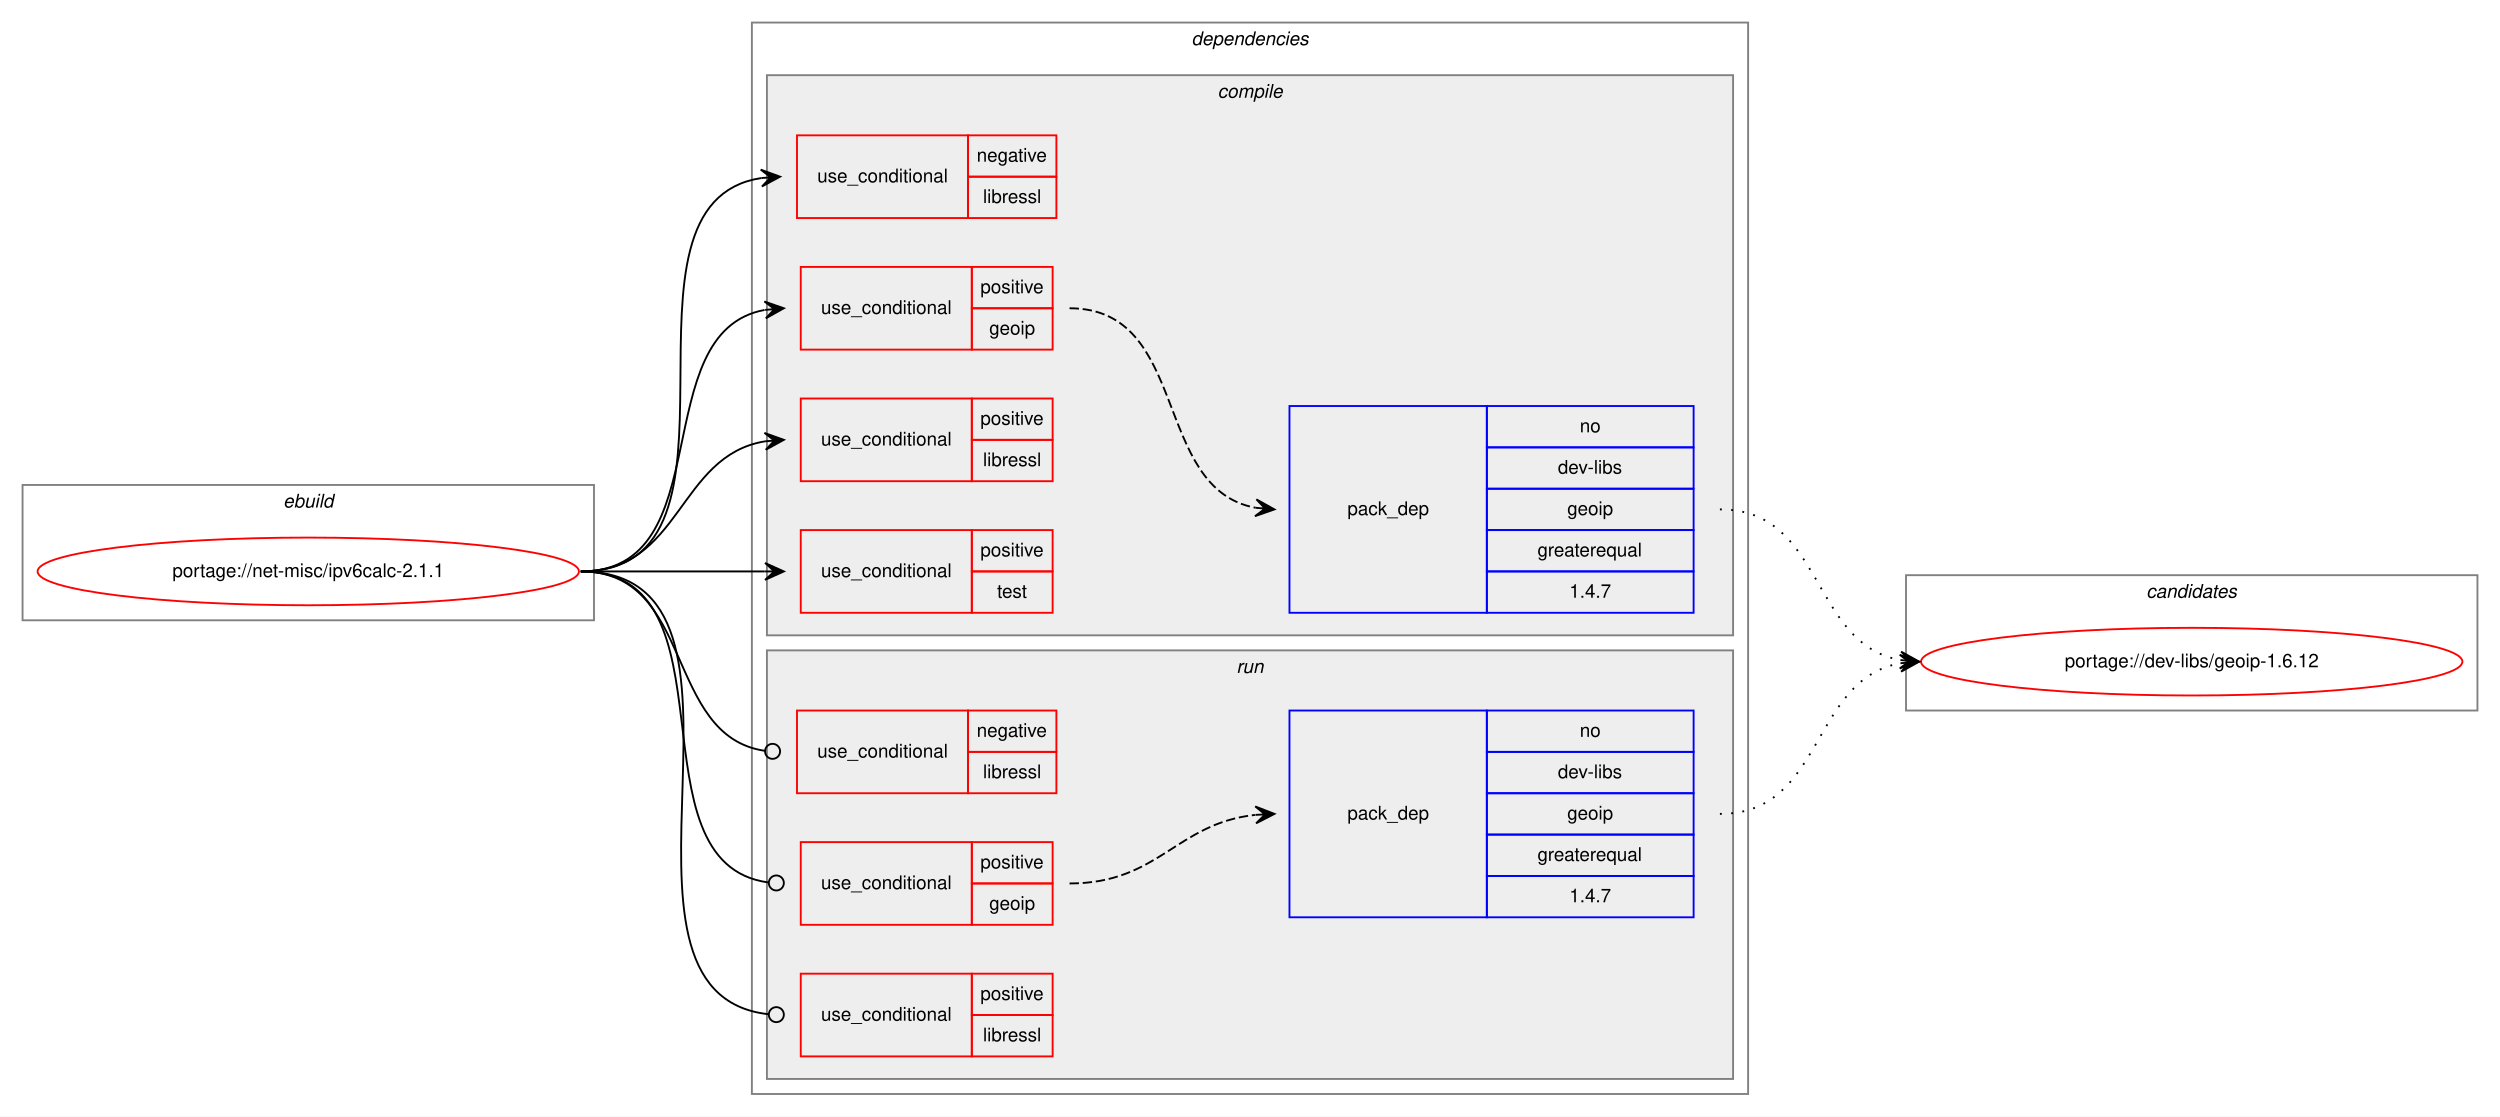
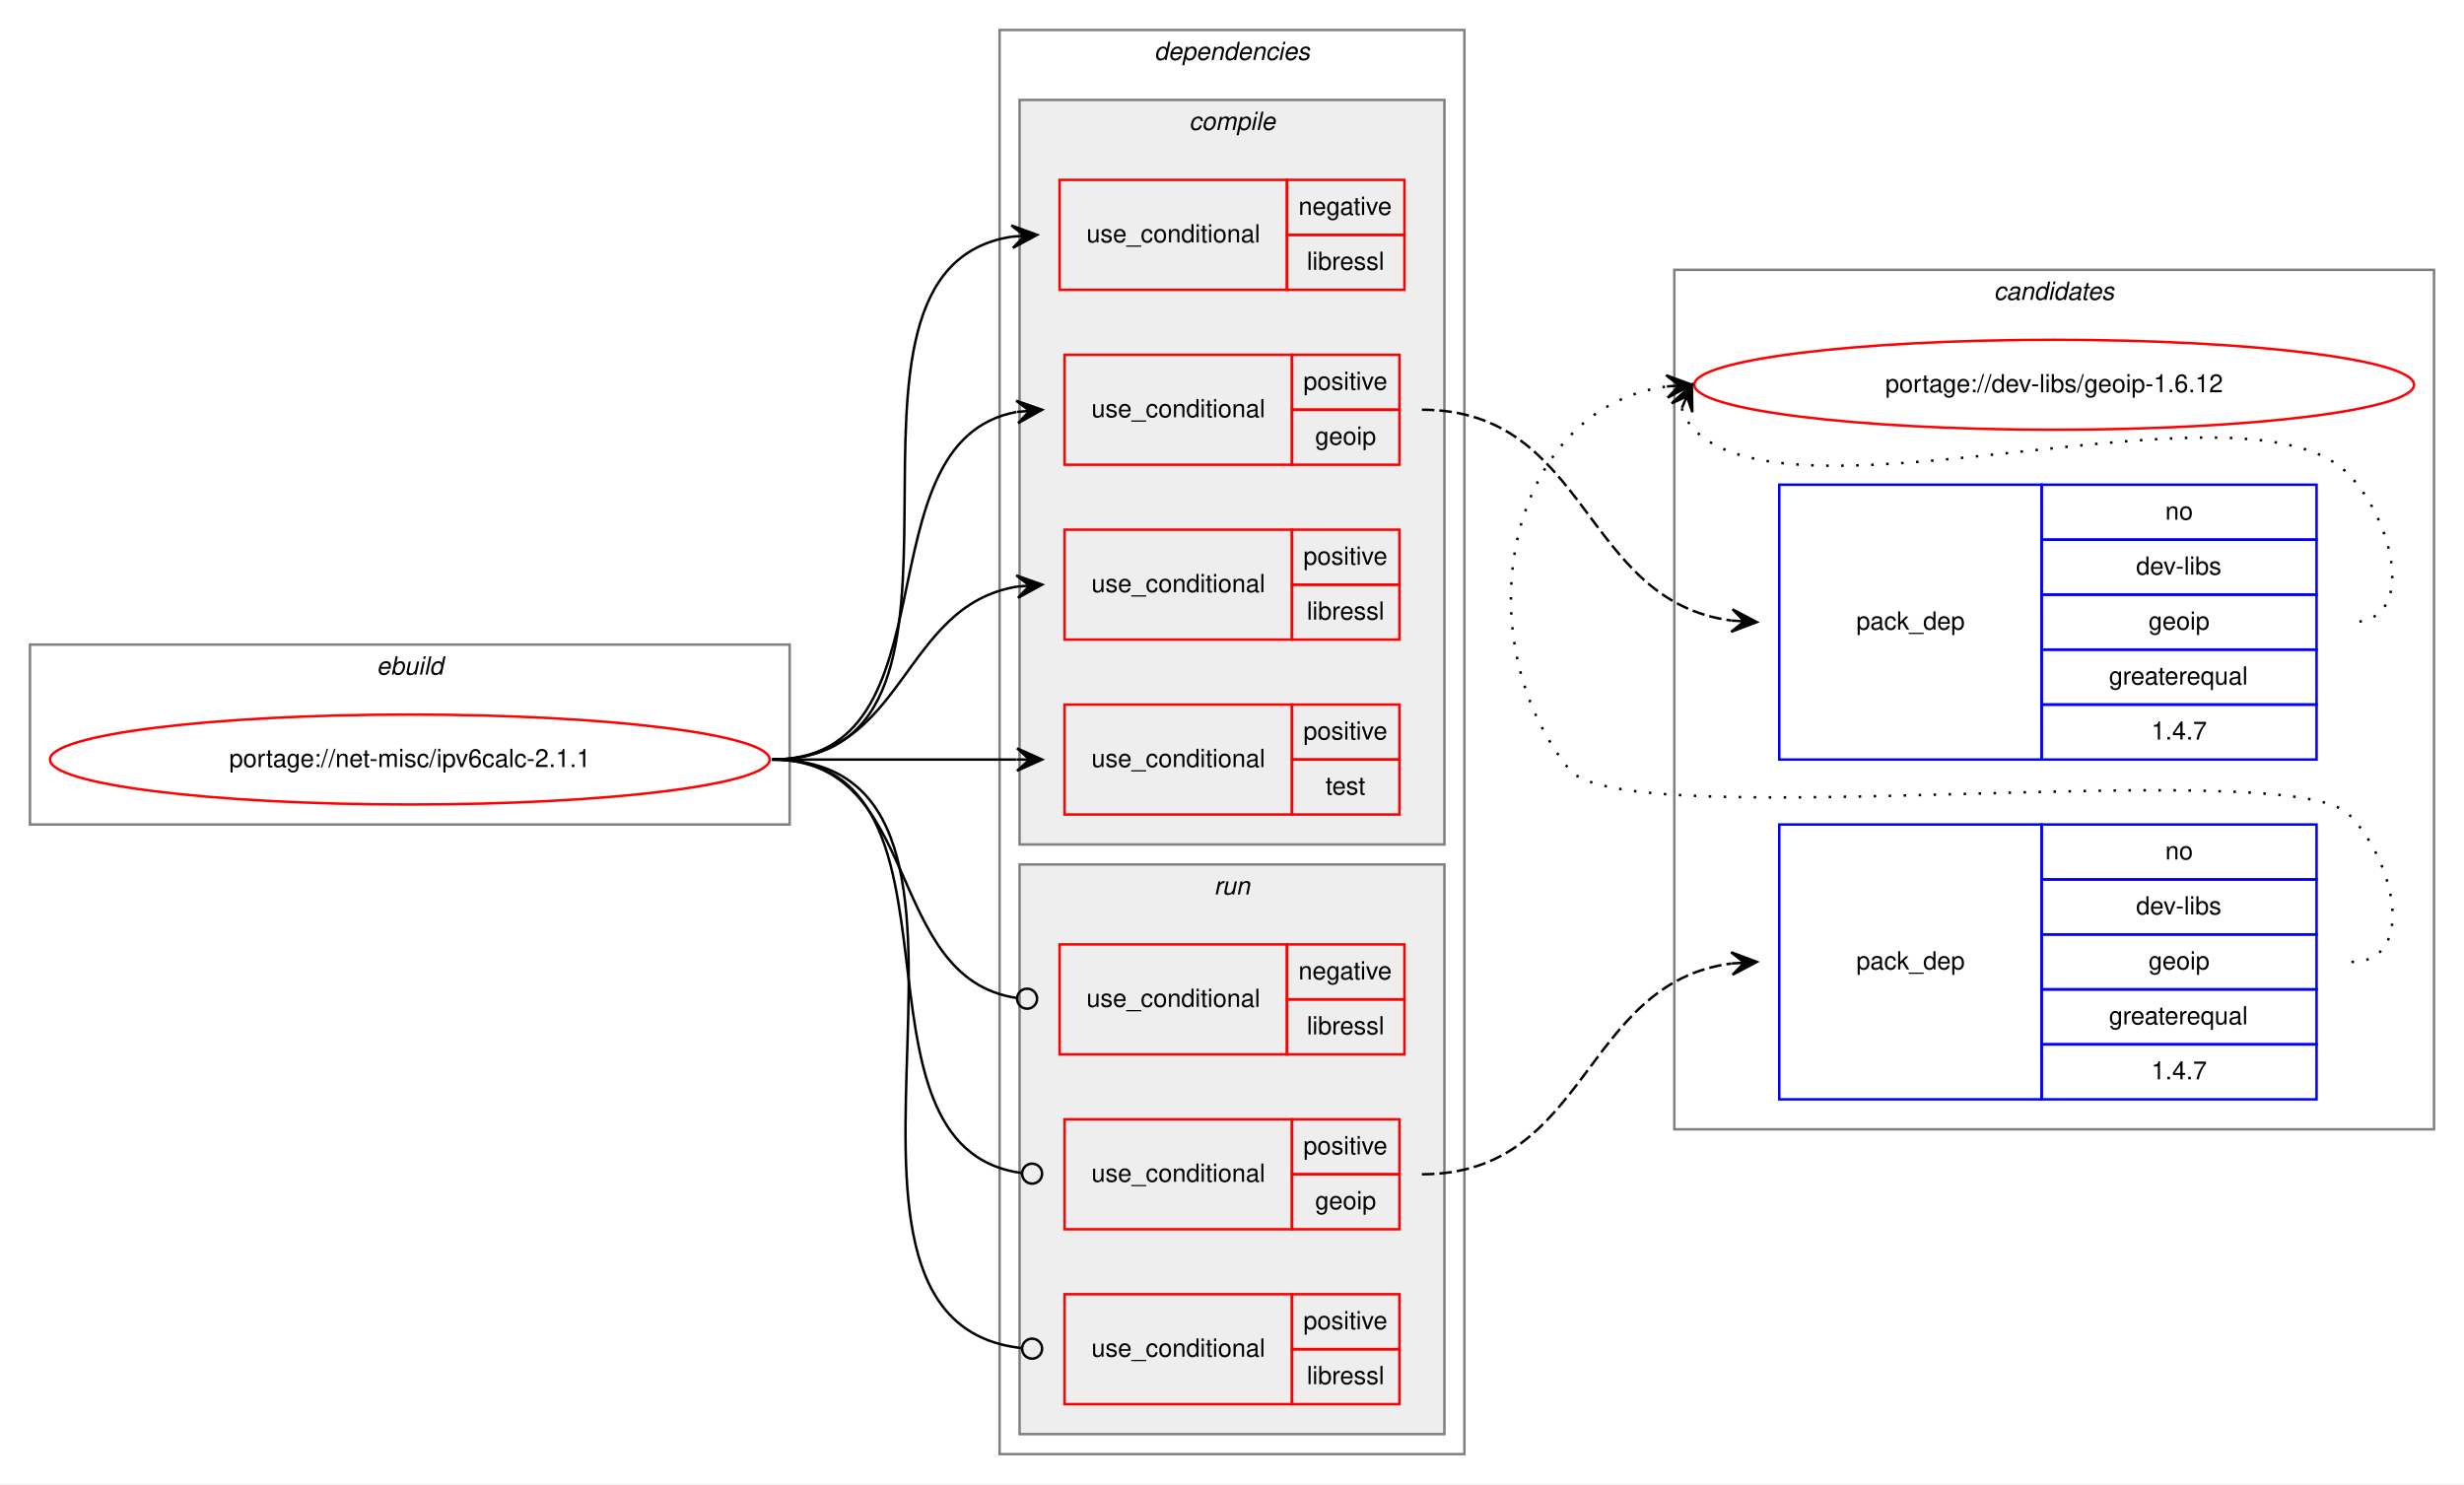
- <svg xmlns="http://www.w3.org/2000/svg" xmlns:xlink="http://www.w3.org/1999/xlink" width="1330pt" height="594pt" viewBox="0.00 0.00 1330.00 594.00">
+ <svg xmlns="http://www.w3.org/2000/svg" xmlns:xlink="http://www.w3.org/1999/xlink" width="986pt" height="594pt" viewBox="0.00 0.00 986.00 594.00">
  <g id="graph0" class="graph" transform="scale(1 1) rotate(0) translate(4 590)">
-     <polygon fill="white" stroke="transparent" points="-4,4 -4,-590 1326,-590 1326,4 -4,4" />
+     <polygon fill="white" stroke="transparent" points="-4,4 -4,-590 982,-590 982,4 -4,4" />
+     <g id="clust15" class="cluster">
+       <polygon fill="none" stroke="gray" points="666,-138 666,-482 970,-482 970,-138 666,-138" />
+       <text text-anchor="start" x="793.82" y="-470" font-family="Helvetica,sans-Serif" font-style="italic" font-size="10.00">candidates</text>
+     </g>
    <g id="clust1" class="cluster">
      <polygon fill="none" stroke="gray" points="8,-260 8,-332 312,-332 312,-260 8,-260" />
      <text text-anchor="start" x="146.66" y="-320" font-family="Helvetica,sans-Serif" font-style="italic" font-size="10.00">ebuild</text>
    </g>
    <g id="clust2" class="cluster">
-       <polygon fill="none" stroke="gray" points="396,-8 396,-578 926,-578 926,-8 396,-8" />
-       <text text-anchor="start" x="629.88" y="-566" font-family="Helvetica,sans-Serif" font-style="italic" font-size="10.00">dependencies</text>
+       <polygon fill="none" stroke="gray" points="396,-8 396,-578 582,-578 582,-8 396,-8" />
+       <text text-anchor="start" x="457.88" y="-566" font-family="Helvetica,sans-Serif" font-style="italic" font-size="10.00">dependencies</text>
+     </g>
+     <g id="clust10" class="cluster">
+       <polygon fill="#eeeeee" stroke="gray" points="404,-16 404,-244 574,-244 574,-16 404,-16" />
+       <text text-anchor="start" x="481.78" y="-232" font-family="Helvetica,sans-Serif" font-style="italic" font-size="10.00">run</text>
    </g>
    <g id="clust3" class="cluster">
-       <polygon fill="#eeeeee" stroke="gray" points="404,-252 404,-550 918,-550 918,-252 404,-252" />
-       <text text-anchor="start" x="643.78" y="-538" font-family="Helvetica,sans-Serif" font-style="italic" font-size="10.00">compile</text>
-     </g>
-     <g id="clust10" class="cluster">
-       <polygon fill="#eeeeee" stroke="gray" points="404,-16 404,-244 918,-244 918,-16 404,-16" />
-       <text text-anchor="start" x="653.78" y="-232" font-family="Helvetica,sans-Serif" font-style="italic" font-size="10.00">run</text>
-     </g>
-     <g id="clust15" class="cluster">
-       <polygon fill="none" stroke="gray" points="1010,-212 1010,-284 1314,-284 1314,-212 1010,-212" />
-       <text text-anchor="start" x="1137.82" y="-272" font-family="Helvetica,sans-Serif" font-style="italic" font-size="10.00">candidates</text>
+       <polygon fill="#eeeeee" stroke="gray" points="404,-252 404,-550 574,-550 574,-252 404,-252" />
+       <text text-anchor="start" x="471.78" y="-538" font-family="Helvetica,sans-Serif" font-style="italic" font-size="10.00">compile</text>
    </g>
    <g id="node1" class="node">
      <g id="a_node1">
        <a xlink:href="../net-misc/ipv6calc-2.1.1.svg" xlink:title="portage://net-misc/ipv6calc-2.1.1">
          <ellipse fill="none" stroke="red" cx="160" cy="-286" rx="144" ry="18" />
          <text text-anchor="middle" x="160" y="-283" font-family="Helvetica,sans-Serif" font-size="10.00">portage://net-misc/ipv6calc-2.1.1</text>
        </a>
      </g>
    </g>
    <g id="node2" class="node">
      <polygon fill="none" stroke="red" points="420,-474 420,-518 511,-518 511,-474 420,-474" />
      <text text-anchor="start" x="430.77" y="-493" font-family="Helvetica,sans-Serif" font-size="10.00">use_conditional</text>
      <polygon fill="none" stroke="red" points="511,-496 511,-518 558,-518 558,-496 511,-496" />
      <text text-anchor="start" x="515.6" y="-504" font-family="Helvetica,sans-Serif" font-size="10.00">negative</text>
      <polygon fill="none" stroke="red" points="511,-474 511,-496 558,-496 558,-474 511,-474" />
      <text text-anchor="start" x="518.95" y="-482" font-family="Helvetica,sans-Serif" font-size="10.00">libressl</text>
    </g>
    <g id="edge1" class="edge">
      <path fill="none" stroke="black" d="M305,-286C405.98,-286 313.26,-481.89 400.99,-495.28" />
      <polygon fill="black" stroke="black" points="411,-496 400.7,-499.77 406.01,-495.64 401.03,-495.28 401.03,-495.28 401.03,-495.28 406.01,-495.64 401.35,-490.79 411,-496 411,-496" />
    </g>
    <g id="node3" class="node">
      <polygon fill="none" stroke="red" points="422,-404 422,-448 513,-448 513,-404 422,-404" />
      <text text-anchor="start" x="432.77" y="-423" font-family="Helvetica,sans-Serif" font-size="10.00">use_conditional</text>
      <polygon fill="none" stroke="red" points="513,-426 513,-448 556,-448 556,-426 513,-426" />
      <text text-anchor="start" x="517.55" y="-434" font-family="Helvetica,sans-Serif" font-size="10.00">positive</text>
      <polygon fill="none" stroke="red" points="513,-404 513,-426 556,-426 556,-404 513,-404" />
      <text text-anchor="start" x="522.27" y="-412" font-family="Helvetica,sans-Serif" font-size="10.00">geoip</text>
    </g>
    <g id="edge3" class="edge">
      <path fill="none" stroke="black" d="M305,-286C379.9,-286 338.74,-413.18 402.76,-425.11" />
      <polygon fill="black" stroke="black" points="413,-426 402.65,-429.61 408.02,-425.56 403.04,-425.13 403.04,-425.13 403.04,-425.13 408.02,-425.56 403.43,-420.65 413,-426 413,-426" />
    </g>
    <g id="node5" class="node">
      <polygon fill="none" stroke="red" points="422,-334 422,-378 513,-378 513,-334 422,-334" />
      <text text-anchor="start" x="432.77" y="-353" font-family="Helvetica,sans-Serif" font-size="10.00">use_conditional</text>
      <polygon fill="none" stroke="red" points="513,-356 513,-378 556,-378 556,-356 513,-356" />
      <text text-anchor="start" x="517.55" y="-364" font-family="Helvetica,sans-Serif" font-size="10.00">positive</text>
      <polygon fill="none" stroke="red" points="513,-334 513,-356 556,-356 556,-334 513,-334" />
      <text text-anchor="start" x="518.95" y="-342" font-family="Helvetica,sans-Serif" font-size="10.00">libressl</text>
    </g>
    <g id="edge4" class="edge">
      <path fill="none" stroke="black" d="M305,-286C358.63,-286 356.35,-347.52 402.99,-355.21" />
      <polygon fill="black" stroke="black" points="413,-356 402.68,-359.7 408.02,-355.61 403.03,-355.22 403.03,-355.22 403.03,-355.22 408.02,-355.61 403.38,-350.73 413,-356 413,-356" />
    </g>
    <g id="node6" class="node">
      <polygon fill="none" stroke="red" points="422,-264 422,-308 513,-308 513,-264 422,-264" />
      <text text-anchor="start" x="432.77" y="-283" font-family="Helvetica,sans-Serif" font-size="10.00">use_conditional</text>
      <polygon fill="none" stroke="red" points="513,-286 513,-308 556,-308 556,-286 513,-286" />
      <text text-anchor="start" x="517.55" y="-294" font-family="Helvetica,sans-Serif" font-size="10.00">positive</text>
      <polygon fill="none" stroke="red" points="513,-264 513,-286 556,-286 556,-264 513,-264" />
      <text text-anchor="start" x="526.44" y="-272" font-family="Helvetica,sans-Serif" font-size="10.00">test</text>
    </g>
    <g id="edge5" class="edge">
      <path fill="none" stroke="black" d="M305,-286C349.44,-286 363.02,-286 402.88,-286" />
      <polygon fill="black" stroke="black" points="413,-286 403,-290.5 408,-286 403,-286 403,-286 403,-286 408,-286 403,-281.5 413,-286 413,-286" />
    </g>
    <g id="node7" class="node">
      <polygon fill="none" stroke="red" points="420,-168 420,-212 511,-212 511,-168 420,-168" />
      <text text-anchor="start" x="430.77" y="-187" font-family="Helvetica,sans-Serif" font-size="10.00">use_conditional</text>
      <polygon fill="none" stroke="red" points="511,-190 511,-212 558,-212 558,-190 511,-190" />
      <text text-anchor="start" x="515.6" y="-198" font-family="Helvetica,sans-Serif" font-size="10.00">negative</text>
      <polygon fill="none" stroke="red" points="511,-168 511,-190 558,-190 558,-168 511,-168" />
      <text text-anchor="start" x="518.95" y="-176" font-family="Helvetica,sans-Serif" font-size="10.00">libressl</text>
    </g>
    <g id="edge6" class="edge">
      <path fill="none" stroke="black" d="M305,-286C365.7,-286 349.17,-198.43 402.93,-190.56" />
      <ellipse fill="none" stroke="black" cx="407.01" cy="-190.28" rx="4" ry="4" />
    </g>
    <g id="node8" class="node">
      <polygon fill="none" stroke="red" points="422,-98 422,-142 513,-142 513,-98 422,-98" />
      <text text-anchor="start" x="432.77" y="-117" font-family="Helvetica,sans-Serif" font-size="10.00">use_conditional</text>
      <polygon fill="none" stroke="red" points="513,-120 513,-142 556,-142 556,-120 513,-120" />
      <text text-anchor="start" x="517.55" y="-128" font-family="Helvetica,sans-Serif" font-size="10.00">positive</text>
      <polygon fill="none" stroke="red" points="513,-98 513,-120 556,-120 556,-98 513,-98" />
      <text text-anchor="start" x="522.27" y="-106" font-family="Helvetica,sans-Serif" font-size="10.00">geoip</text>
    </g>
    <g id="edge8" class="edge">
      <path fill="none" stroke="black" d="M305,-286C390.1,-286 329.33,-130.84 404.74,-120.54" />
      <ellipse fill="none" stroke="black" cx="409.01" cy="-120.26" rx="4" ry="4" />
    </g>
    <g id="node10" class="node">
      <polygon fill="none" stroke="red" points="422,-28 422,-72 513,-72 513,-28 422,-28" />
      <text text-anchor="start" x="432.77" y="-47" font-family="Helvetica,sans-Serif" font-size="10.00">use_conditional</text>
      <polygon fill="none" stroke="red" points="513,-50 513,-72 556,-72 556,-50 513,-50" />
      <text text-anchor="start" x="517.55" y="-58" font-family="Helvetica,sans-Serif" font-size="10.00">positive</text>
      <polygon fill="none" stroke="red" points="513,-28 513,-50 556,-50 556,-28 513,-28" />
      <text text-anchor="start" x="518.95" y="-36" font-family="Helvetica,sans-Serif" font-size="10.00">libressl</text>
    </g>
    <g id="edge9" class="edge">
      <path fill="none" stroke="black" d="M305,-286C417.53,-286 303.5,-61.38 404.97,-50.42" />
      <ellipse fill="none" stroke="black" cx="409.01" cy="-50.21" rx="4" ry="4" />
    </g>
    <g id="node4" class="node">
-       <polygon fill="none" stroke="blue" points="682,-264 682,-374 787,-374 787,-264 682,-264" />
-       <text text-anchor="start" x="712.82" y="-316" font-family="Helvetica,sans-Serif" font-size="10.00">pack_dep</text>
-       <polygon fill="none" stroke="blue" points="787,-352 787,-374 897,-374 897,-352 787,-352" />
-       <text text-anchor="start" x="836.44" y="-360" font-family="Helvetica,sans-Serif" font-size="10.00">no</text>
-       <polygon fill="none" stroke="blue" points="787,-330 787,-352 897,-352 897,-330 787,-330" />
-       <text text-anchor="start" x="824.78" y="-338" font-family="Helvetica,sans-Serif" font-size="10.00">dev-libs</text>
-       <polygon fill="none" stroke="blue" points="787,-308 787,-330 897,-330 897,-308 787,-308" />
-       <text text-anchor="start" x="829.77" y="-316" font-family="Helvetica,sans-Serif" font-size="10.00">geoip</text>
-       <polygon fill="none" stroke="blue" points="787,-286 787,-308 897,-308 897,-286 787,-286" />
-       <text text-anchor="start" x="813.94" y="-294" font-family="Helvetica,sans-Serif" font-size="10.00">greaterequal</text>
-       <polygon fill="none" stroke="blue" points="787,-264 787,-286 897,-286 897,-264 787,-264" />
-       <text text-anchor="start" x="830.88" y="-272" font-family="Helvetica,sans-Serif" font-size="10.00">1.4.7</text>
+       <polygon fill="none" stroke="blue" points="708,-286 708,-396 813,-396 813,-286 708,-286" />
+       <text text-anchor="start" x="738.82" y="-338" font-family="Helvetica,sans-Serif" font-size="10.00">pack_dep</text>
+       <polygon fill="none" stroke="blue" points="813,-374 813,-396 923,-396 923,-374 813,-374" />
+       <text text-anchor="start" x="862.44" y="-382" font-family="Helvetica,sans-Serif" font-size="10.00">no</text>
+       <polygon fill="none" stroke="blue" points="813,-352 813,-374 923,-374 923,-352 813,-352" />
+       <text text-anchor="start" x="850.78" y="-360" font-family="Helvetica,sans-Serif" font-size="10.00">dev-libs</text>
+       <polygon fill="none" stroke="blue" points="813,-330 813,-352 923,-352 923,-330 813,-330" />
+       <text text-anchor="start" x="855.77" y="-338" font-family="Helvetica,sans-Serif" font-size="10.00">geoip</text>
+       <polygon fill="none" stroke="blue" points="813,-308 813,-330 923,-330 923,-308 813,-308" />
+       <text text-anchor="start" x="839.94" y="-316" font-family="Helvetica,sans-Serif" font-size="10.00">greaterequal</text>
+       <polygon fill="none" stroke="blue" points="813,-286 813,-308 923,-308 923,-286 813,-286" />
+       <text text-anchor="start" x="856.88" y="-294" font-family="Helvetica,sans-Serif" font-size="10.00">1.4.7</text>
    </g>
    <g id="edge2" class="edge">
-       <path fill="none" stroke="black" stroke-dasharray="5,2" d="M565,-426C629.31,-426 608.68,-329.99 664.02,-319.86" />
-       <polygon fill="black" stroke="black" points="674,-319 664.42,-324.34 669.02,-319.43 664.04,-319.86 664.04,-319.86 664.04,-319.86 669.02,-319.43 663.65,-315.38 674,-319 674,-319" />
+       <path fill="none" stroke="black" stroke-dasharray="5,2" d="M565,-426C631.95,-426 628.99,-349.41 688.84,-341.64" />
+       <polygon fill="black" stroke="black" points="699,-341 689.3,-346.12 694.01,-341.31 689.02,-341.62 689.02,-341.62 689.02,-341.62 694.01,-341.31 688.74,-337.13 699,-341 699,-341" />
    </g>
    <g id="node11" class="node">
      <g id="a_node11">
        <a xlink:href="../dev-libs/geoip-1.6.12.svg" xlink:title="portage://dev-libs/geoip-1.6.12">
-           <ellipse fill="none" stroke="red" cx="1162" cy="-238" rx="144" ry="18" />
-           <text text-anchor="middle" x="1162" y="-235" font-family="Helvetica,sans-Serif" font-size="10.00">portage://dev-libs/geoip-1.6.12</text>
+           <ellipse fill="none" stroke="red" cx="818" cy="-436" rx="144" ry="18" />
+           <text text-anchor="middle" x="818" y="-433" font-family="Helvetica,sans-Serif" font-size="10.00">portage://dev-libs/geoip-1.6.12</text>
        </a>
      </g>
    </g>
    <g id="edge10" class="edge">
-       <path fill="none" stroke="black" stroke-dasharray="1,5" d="M911,-319C966.7,-319 958.97,-247.51 1006.99,-238.85" />
-       <polygon fill="black" stroke="black" points="1017,-238 1007.42,-243.33 1012.02,-238.43 1007.04,-238.85 1007.04,-238.85 1007.04,-238.85 1012.02,-238.43 1006.65,-234.37 1017,-238 1017,-238" />
+       <path fill="none" stroke="black" stroke-dasharray="1,5" d="M668.98,-426.58C669.95,-423.46 671.8,-420.23 674,-418 715,-376.46 895.81,-442.32 936,-400 954.06,-380.98 963.23,-341 937,-341" />
+       <polygon fill="black" stroke="black" points="673,-436 664.94,-428.57 671.04,-431.4 669.07,-426.8 669.07,-426.8 669.07,-426.8 671.04,-431.4 673.21,-425.04 673,-436 673,-436" />
    </g>
    <g id="node9" class="node">
-       <polygon fill="none" stroke="blue" points="682,-102 682,-212 787,-212 787,-102 682,-102" />
-       <text text-anchor="start" x="712.82" y="-154" font-family="Helvetica,sans-Serif" font-size="10.00">pack_dep</text>
-       <polygon fill="none" stroke="blue" points="787,-190 787,-212 897,-212 897,-190 787,-190" />
-       <text text-anchor="start" x="836.44" y="-198" font-family="Helvetica,sans-Serif" font-size="10.00">no</text>
-       <polygon fill="none" stroke="blue" points="787,-168 787,-190 897,-190 897,-168 787,-168" />
-       <text text-anchor="start" x="824.78" y="-176" font-family="Helvetica,sans-Serif" font-size="10.00">dev-libs</text>
-       <polygon fill="none" stroke="blue" points="787,-146 787,-168 897,-168 897,-146 787,-146" />
-       <text text-anchor="start" x="829.77" y="-154" font-family="Helvetica,sans-Serif" font-size="10.00">geoip</text>
-       <polygon fill="none" stroke="blue" points="787,-124 787,-146 897,-146 897,-124 787,-124" />
-       <text text-anchor="start" x="813.94" y="-132" font-family="Helvetica,sans-Serif" font-size="10.00">greaterequal</text>
-       <polygon fill="none" stroke="blue" points="787,-102 787,-124 897,-124 897,-102 787,-102" />
-       <text text-anchor="start" x="830.88" y="-110" font-family="Helvetica,sans-Serif" font-size="10.00">1.4.7</text>
+       <polygon fill="none" stroke="blue" points="708,-150 708,-260 813,-260 813,-150 708,-150" />
+       <text text-anchor="start" x="738.82" y="-202" font-family="Helvetica,sans-Serif" font-size="10.00">pack_dep</text>
+       <polygon fill="none" stroke="blue" points="813,-238 813,-260 923,-260 923,-238 813,-238" />
+       <text text-anchor="start" x="862.44" y="-246" font-family="Helvetica,sans-Serif" font-size="10.00">no</text>
+       <polygon fill="none" stroke="blue" points="813,-216 813,-238 923,-238 923,-216 813,-216" />
+       <text text-anchor="start" x="850.78" y="-224" font-family="Helvetica,sans-Serif" font-size="10.00">dev-libs</text>
+       <polygon fill="none" stroke="blue" points="813,-194 813,-216 923,-216 923,-194 813,-194" />
+       <text text-anchor="start" x="855.77" y="-202" font-family="Helvetica,sans-Serif" font-size="10.00">geoip</text>
+       <polygon fill="none" stroke="blue" points="813,-172 813,-194 923,-194 923,-172 813,-172" />
+       <text text-anchor="start" x="839.94" y="-180" font-family="Helvetica,sans-Serif" font-size="10.00">greaterequal</text>
+       <polygon fill="none" stroke="blue" points="813,-150 813,-172 923,-172 923,-150 813,-150" />
+       <text text-anchor="start" x="856.88" y="-158" font-family="Helvetica,sans-Serif" font-size="10.00">1.4.7</text>
    </g>
    <g id="edge7" class="edge">
-       <path fill="none" stroke="black" stroke-dasharray="5,2" d="M565,-120C612.56,-120 621.68,-151.98 663.84,-156.48" />
-       <polygon fill="black" stroke="black" points="674,-157 663.78,-160.98 669.01,-156.74 664.01,-156.49 664.01,-156.49 664.01,-156.49 669.01,-156.74 664.24,-151.99 674,-157 674,-157" />
+       <path fill="none" stroke="black" stroke-dasharray="5,2" d="M565,-120C631.95,-120 628.99,-196.59 688.84,-204.36" />
+       <polygon fill="black" stroke="black" points="699,-205 688.74,-208.87 694.01,-204.69 689.02,-204.38 689.02,-204.38 689.02,-204.38 694.01,-204.69 689.3,-199.88 699,-205 699,-205" />
    </g>
    <g id="edge11" class="edge">
-       <path fill="none" stroke="black" stroke-dasharray="1,5" d="M911,-157C966.7,-157 958.97,-228.49 1006.99,-237.15" />
-       <polygon fill="black" stroke="black" points="1017,-238 1006.65,-241.63 1012.02,-237.57 1007.04,-237.15 1007.04,-237.15 1007.04,-237.15 1012.02,-237.57 1007.42,-232.67 1017,-238 1017,-238" />
+       <path fill="none" stroke="black" stroke-dasharray="1,5" d="M937,-205C963.23,-205 954.39,-245.3 936,-264 911.65,-288.75 645.83,-255 624,-282 581.05,-335.13 599.15,-426.52 662.83,-435.31" />
+       <polygon fill="black" stroke="black" points="673,-436 662.72,-439.82 668.01,-435.66 663.02,-435.33 663.02,-435.33 663.02,-435.33 668.01,-435.66 663.33,-430.84 673,-436 673,-436" />
    </g>
  </g>
</svg>
